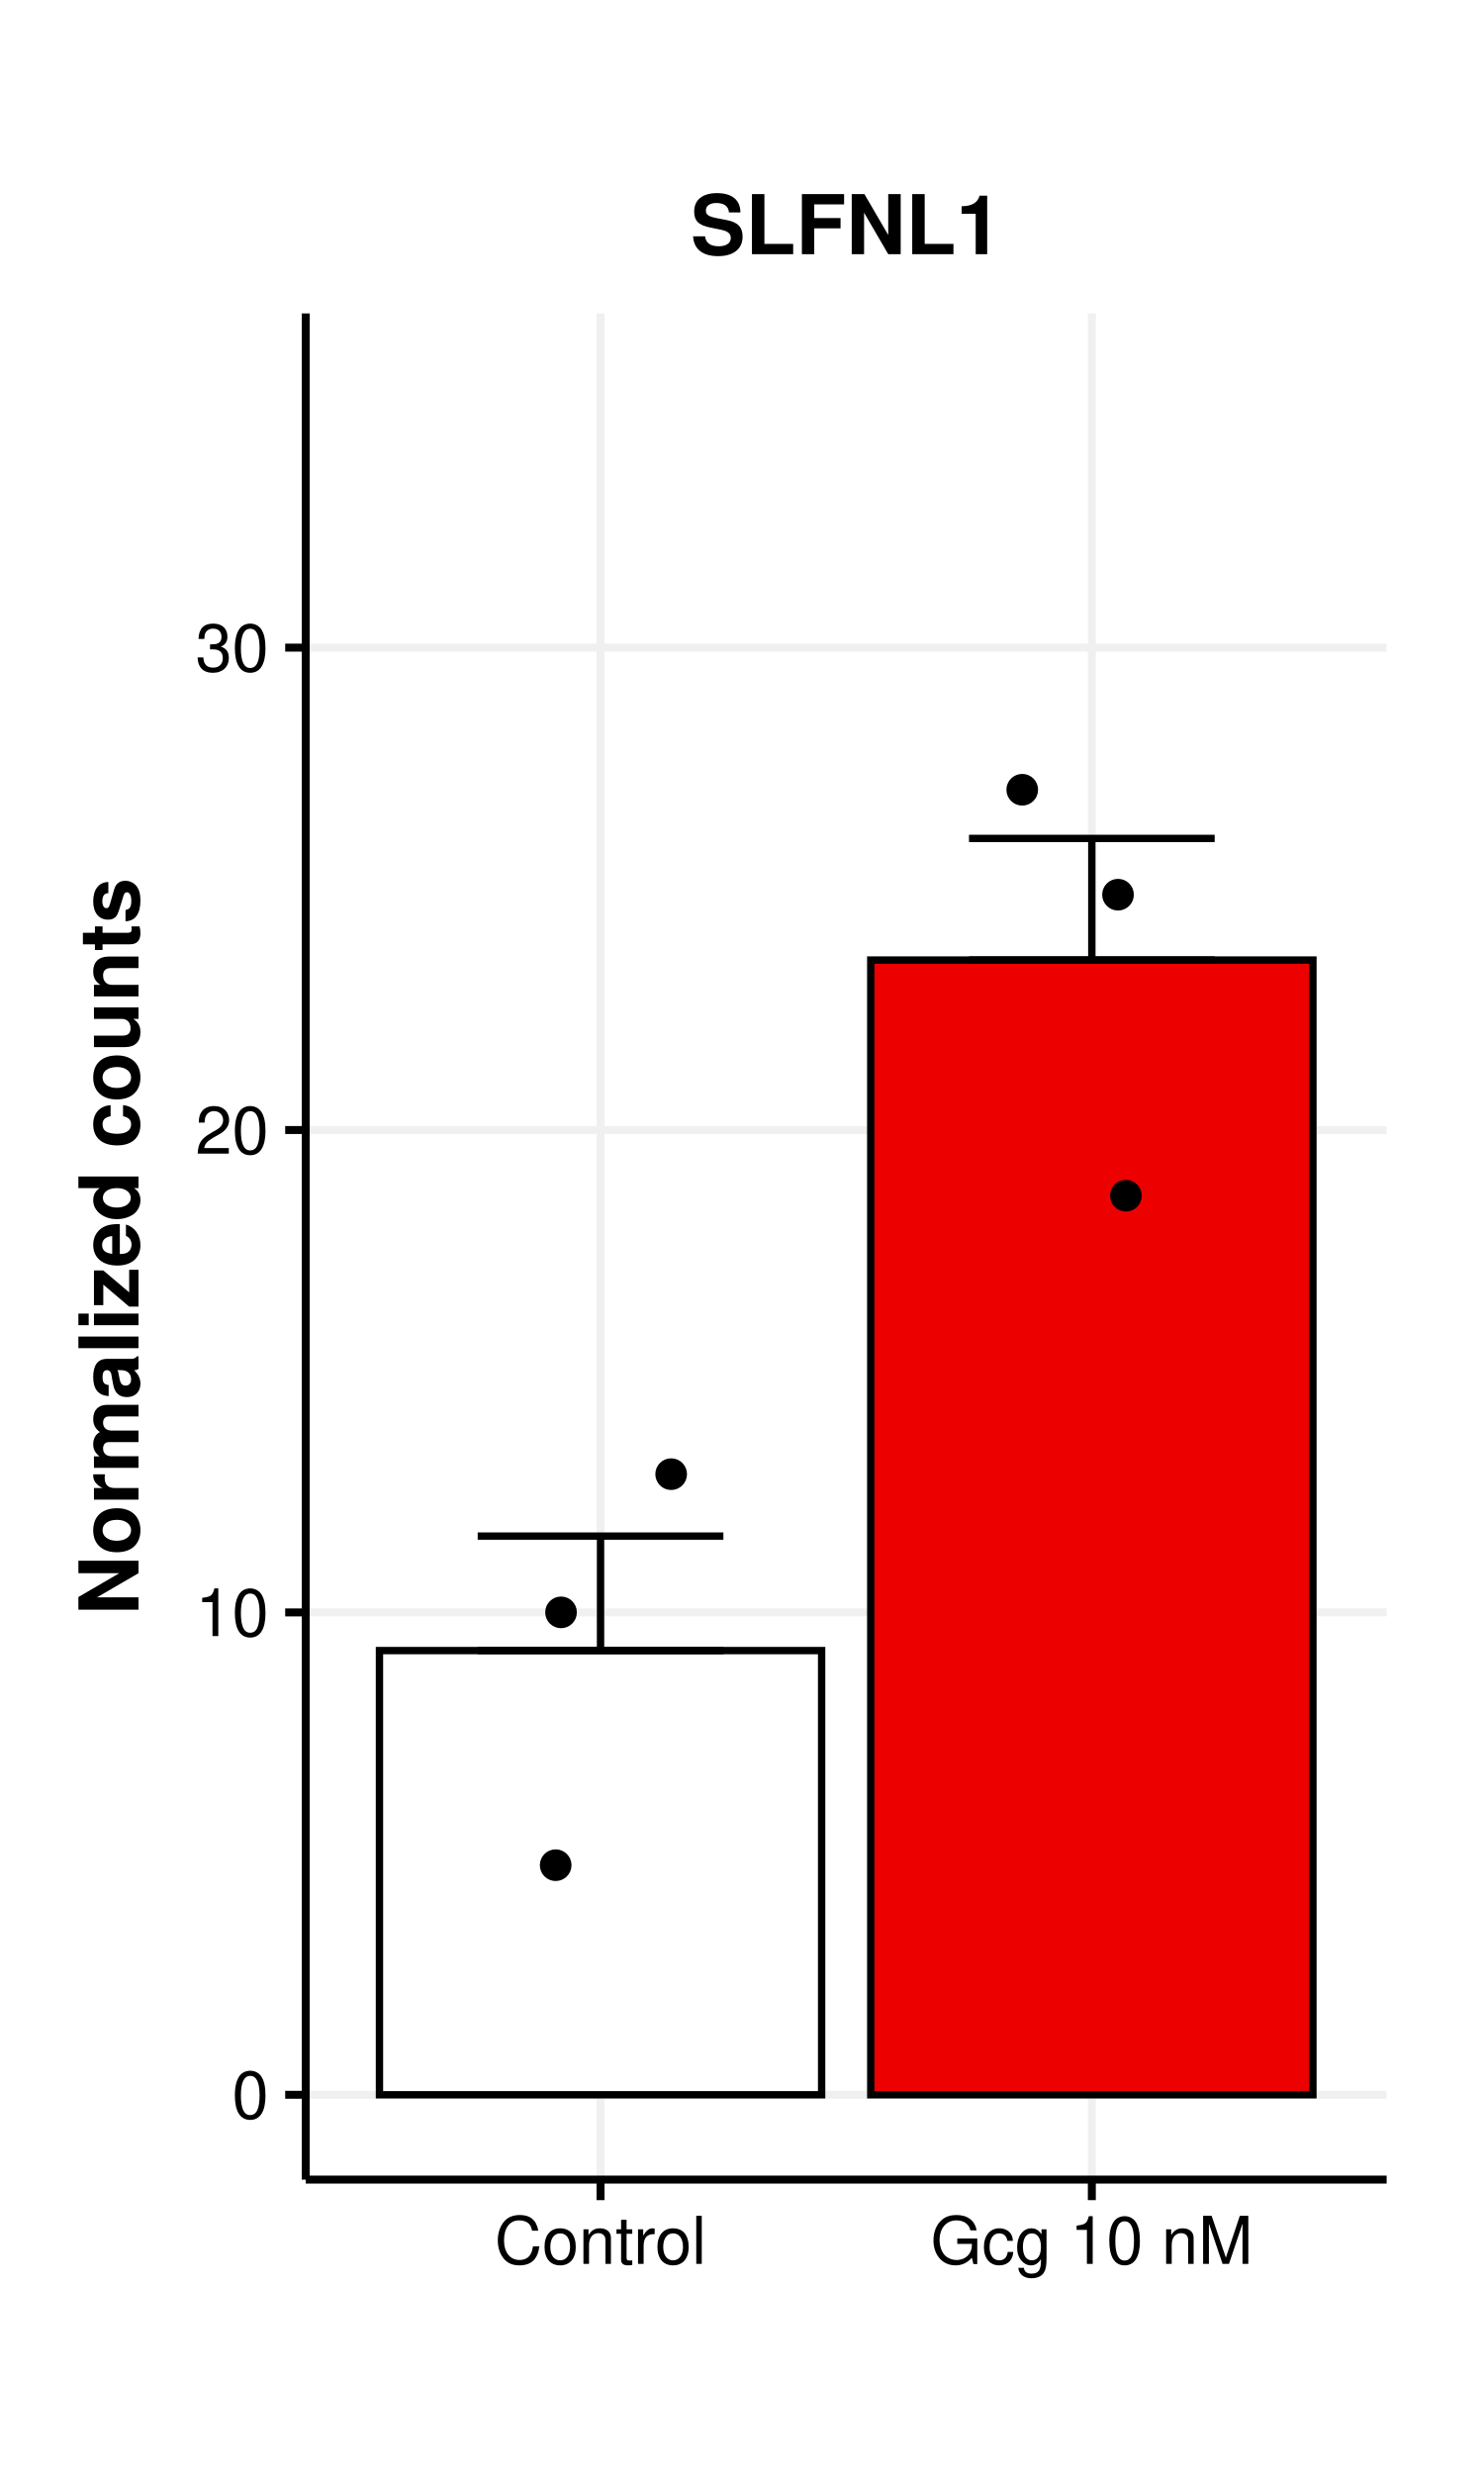
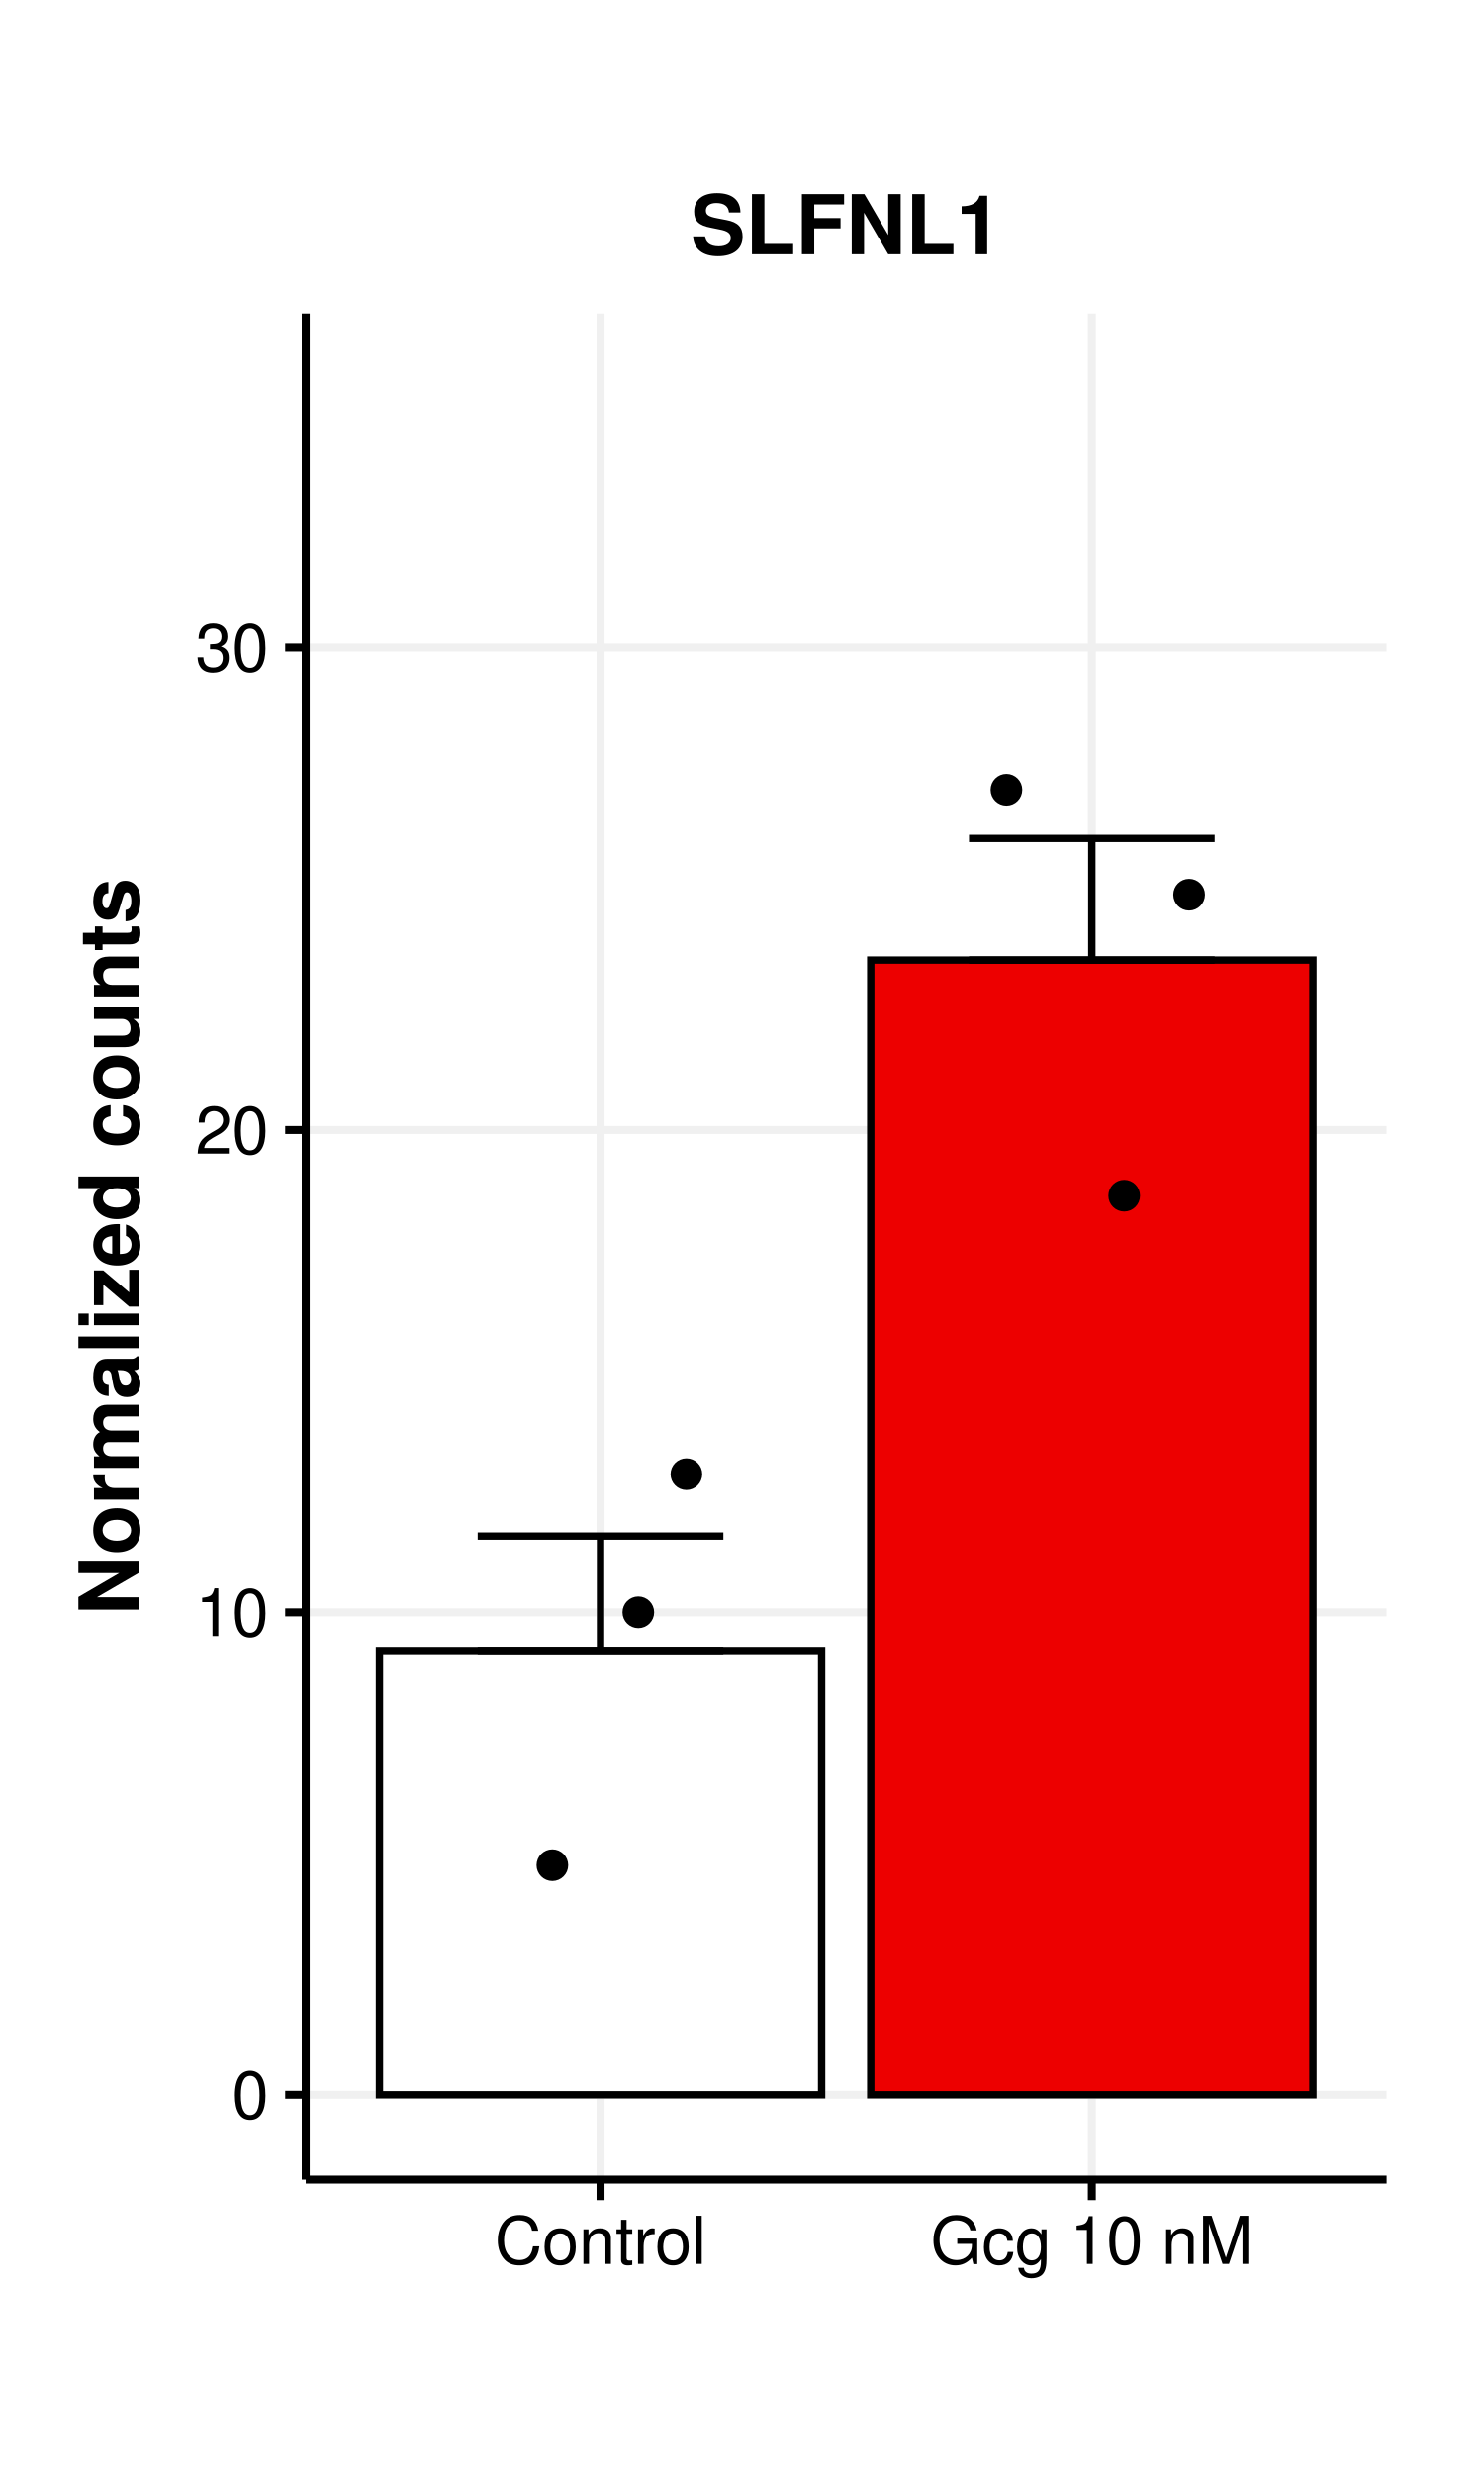
<svg xmlns="http://www.w3.org/2000/svg" class="svglite" width="216.00pt" height="360.00pt" viewBox="0 0 216.00 360.00">
  <defs>
    <style type="text/css">
    .svglite line, .svglite polyline, .svglite polygon, .svglite path, .svglite rect, .svglite circle {
      fill: none;
      stroke: #000000;
      stroke-linecap: round;
      stroke-linejoin: round;
      stroke-miterlimit: 10.00;
    }
    .svglite text {
      white-space: pre;
    }
  </style>
  </defs>
  <rect width="100%" height="100%" style="stroke: none; fill: #FFFFFF;" />
  <defs>
    <clipPath id="cpMC4wMHwyMTYuMDB8MC4wMHwzNjAuMDA=">
      <rect x="0.00" y="0.00" width="216.00" height="360.00" />
    </clipPath>
  </defs>
  <g clip-path="url(#cpMC4wMHwyMTYuMDB8MC4wMHwzNjAuMDA=)">
    <rect x="0.00" y="0.00" width="216.00" height="360.00" style="stroke-width: 1.16; stroke: none; fill: #FFFFFF;" />
  </g>
  <defs>
    <clipPath id="cpNDQuNTB8MjAxLjgzfDQ1LjYxfDMxNy4xNg==">
      <rect x="44.50" y="45.61" width="157.32" height="271.55" />
    </clipPath>
  </defs>
  <g clip-path="url(#cpNDQuNTB8MjAxLjgzfDQ1LjYxfDMxNy4xNg==)">
    <rect x="44.50" y="45.61" width="157.32" height="271.55" style="stroke-width: 1.16; stroke: none; fill: #FFFFFF;" />
    <polyline points="44.50,304.82 201.83,304.82 " style="stroke-width: 1.16; stroke: #F0F0F0; stroke-linecap: butt;" />
    <polyline points="44.50,234.63 201.83,234.63 " style="stroke-width: 1.16; stroke: #F0F0F0; stroke-linecap: butt;" />
    <polyline points="44.50,164.43 201.83,164.43 " style="stroke-width: 1.16; stroke: #F0F0F0; stroke-linecap: butt;" />
    <polyline points="44.50,94.24 201.83,94.24 " style="stroke-width: 1.16; stroke: #F0F0F0; stroke-linecap: butt;" />
    <polyline points="87.41,317.16 87.41,45.61 " style="stroke-width: 1.16; stroke: #F0F0F0; stroke-linecap: butt;" />
    <polyline points="158.92,317.16 158.92,45.61 " style="stroke-width: 1.16; stroke: #F0F0F0; stroke-linecap: butt;" />
    <rect x="55.23" y="240.18" width="64.36" height="64.64" style="stroke-width: 1.07; stroke-linecap: butt; stroke-linejoin: miter; fill: #FFFFFF;" />
    <rect x="126.74" y="139.70" width="64.36" height="165.12" style="stroke-width: 1.07; stroke-linecap: butt; stroke-linejoin: miter; fill: #ED0000;" />
    <polyline points="69.53,223.52 105.29,223.52 " style="stroke-width: 1.07; stroke-linecap: butt;" />
    <polyline points="87.41,223.52 87.41,240.18 " style="stroke-width: 1.07; stroke-linecap: butt;" />
    <polyline points="69.53,240.18 105.29,240.18 " style="stroke-width: 1.07; stroke-linecap: butt;" />
    <polyline points="141.04,122.00 176.80,122.00 " style="stroke-width: 1.07; stroke-linecap: butt;" />
    <polyline points="158.92,122.00 158.92,139.70 " style="stroke-width: 1.07; stroke-linecap: butt;" />
    <polyline points="141.04,139.70 176.80,139.70 " style="stroke-width: 1.07; stroke-linecap: butt;" />
-     <circle cx="162.73" cy="130.19" r="1.95" style="stroke-width: 0.71; fill: #000000;" />
-     <circle cx="148.79" cy="114.92" r="1.95" style="stroke-width: 0.71; fill: #000000;" />
-     <circle cx="163.88" cy="173.99" r="1.95" style="stroke-width: 0.71; fill: #000000;" />
-     <circle cx="80.88" cy="271.41" r="1.95" style="stroke-width: 0.71; fill: #000000;" />
-     <circle cx="97.69" cy="214.51" r="1.95" style="stroke-width: 0.71; fill: #000000;" />
-     <circle cx="81.66" cy="234.62" r="1.95" style="stroke-width: 0.71; fill: #000000;" />
+     <circle cx="173.08" cy="130.19" r="1.95" style="stroke-width: 0.71; fill: #000000;" />
+     <circle cx="146.49" cy="114.92" r="1.95" style="stroke-width: 0.71; fill: #000000;" />
+     <circle cx="163.63" cy="173.99" r="1.95" style="stroke-width: 0.71; fill: #000000;" />
+     <circle cx="80.40" cy="271.41" r="1.95" style="stroke-width: 0.71; fill: #000000;" />
+     <circle cx="99.91" cy="214.51" r="1.95" style="stroke-width: 0.71; fill: #000000;" />
+     <circle cx="92.91" cy="234.62" r="1.95" style="stroke-width: 0.71; fill: #000000;" />
    <rect x="44.50" y="45.61" width="157.32" height="271.55" style="stroke-width: 1.16; stroke: none;" />
  </g>
  <g clip-path="url(#cpMC4wMHwyMTYuMDB8MC4wMHwzNjAuMDA=)">
    <polyline points="44.50,317.16 44.50,45.61 " style="stroke-width: 1.16; stroke-linecap: butt;" />
    <text x="39.12" y="308.26" text-anchor="end" style="font-size: 9.60px; font-family: &quot;Helvetica&quot;;" textLength="5.34px" lengthAdjust="spacingAndGlyphs">0</text>
    <text x="39.12" y="238.07" text-anchor="end" style="font-size: 9.60px; font-family: &quot;Helvetica&quot;;" textLength="10.67px" lengthAdjust="spacingAndGlyphs">10</text>
    <text x="39.12" y="167.88" text-anchor="end" style="font-size: 9.60px; font-family: &quot;Helvetica&quot;;" textLength="10.67px" lengthAdjust="spacingAndGlyphs">20</text>
    <text x="39.12" y="97.68" text-anchor="end" style="font-size: 9.60px; font-family: &quot;Helvetica&quot;;" textLength="10.67px" lengthAdjust="spacingAndGlyphs">30</text>
    <polyline points="41.51,304.82 44.50,304.82 " style="stroke-width: 1.16; stroke-linecap: butt;" />
    <polyline points="41.51,234.63 44.50,234.63 " style="stroke-width: 1.16; stroke-linecap: butt;" />
    <polyline points="41.51,164.43 44.50,164.43 " style="stroke-width: 1.16; stroke-linecap: butt;" />
    <polyline points="41.51,94.24 44.50,94.24 " style="stroke-width: 1.16; stroke-linecap: butt;" />
    <polyline points="44.50,317.16 201.83,317.16 " style="stroke-width: 1.16; stroke-linecap: butt;" />
    <polyline points="87.41,320.15 87.41,317.16 " style="stroke-width: 1.16; stroke-linecap: butt;" />
    <polyline points="158.92,320.15 158.92,317.16 " style="stroke-width: 1.16; stroke-linecap: butt;" />
    <text x="87.41" y="329.42" text-anchor="middle" style="font-size: 9.60px; font-family: &quot;Helvetica&quot;;" textLength="30.92px" lengthAdjust="spacingAndGlyphs">Control</text>
    <text x="158.92" y="329.42" text-anchor="middle" style="font-size: 9.60px; font-family: &quot;Helvetica&quot;;" textLength="46.92px" lengthAdjust="spacingAndGlyphs">Gcg 10 nM</text>
    <text transform="translate(20.16,181.39) rotate(-90)" text-anchor="middle" style="font-size: 12.00px; font-weight: bold; font-family: &quot;Helvetica&quot;;" textLength="107.35px" lengthAdjust="spacingAndGlyphs">Normalized counts</text>
    <text x="123.16" y="36.99" text-anchor="middle" style="font-size: 12.00px; font-weight: bold; font-family: &quot;Helvetica&quot;;" textLength="45.34px" lengthAdjust="spacingAndGlyphs">SLFNL1</text>
  </g>
</svg>
